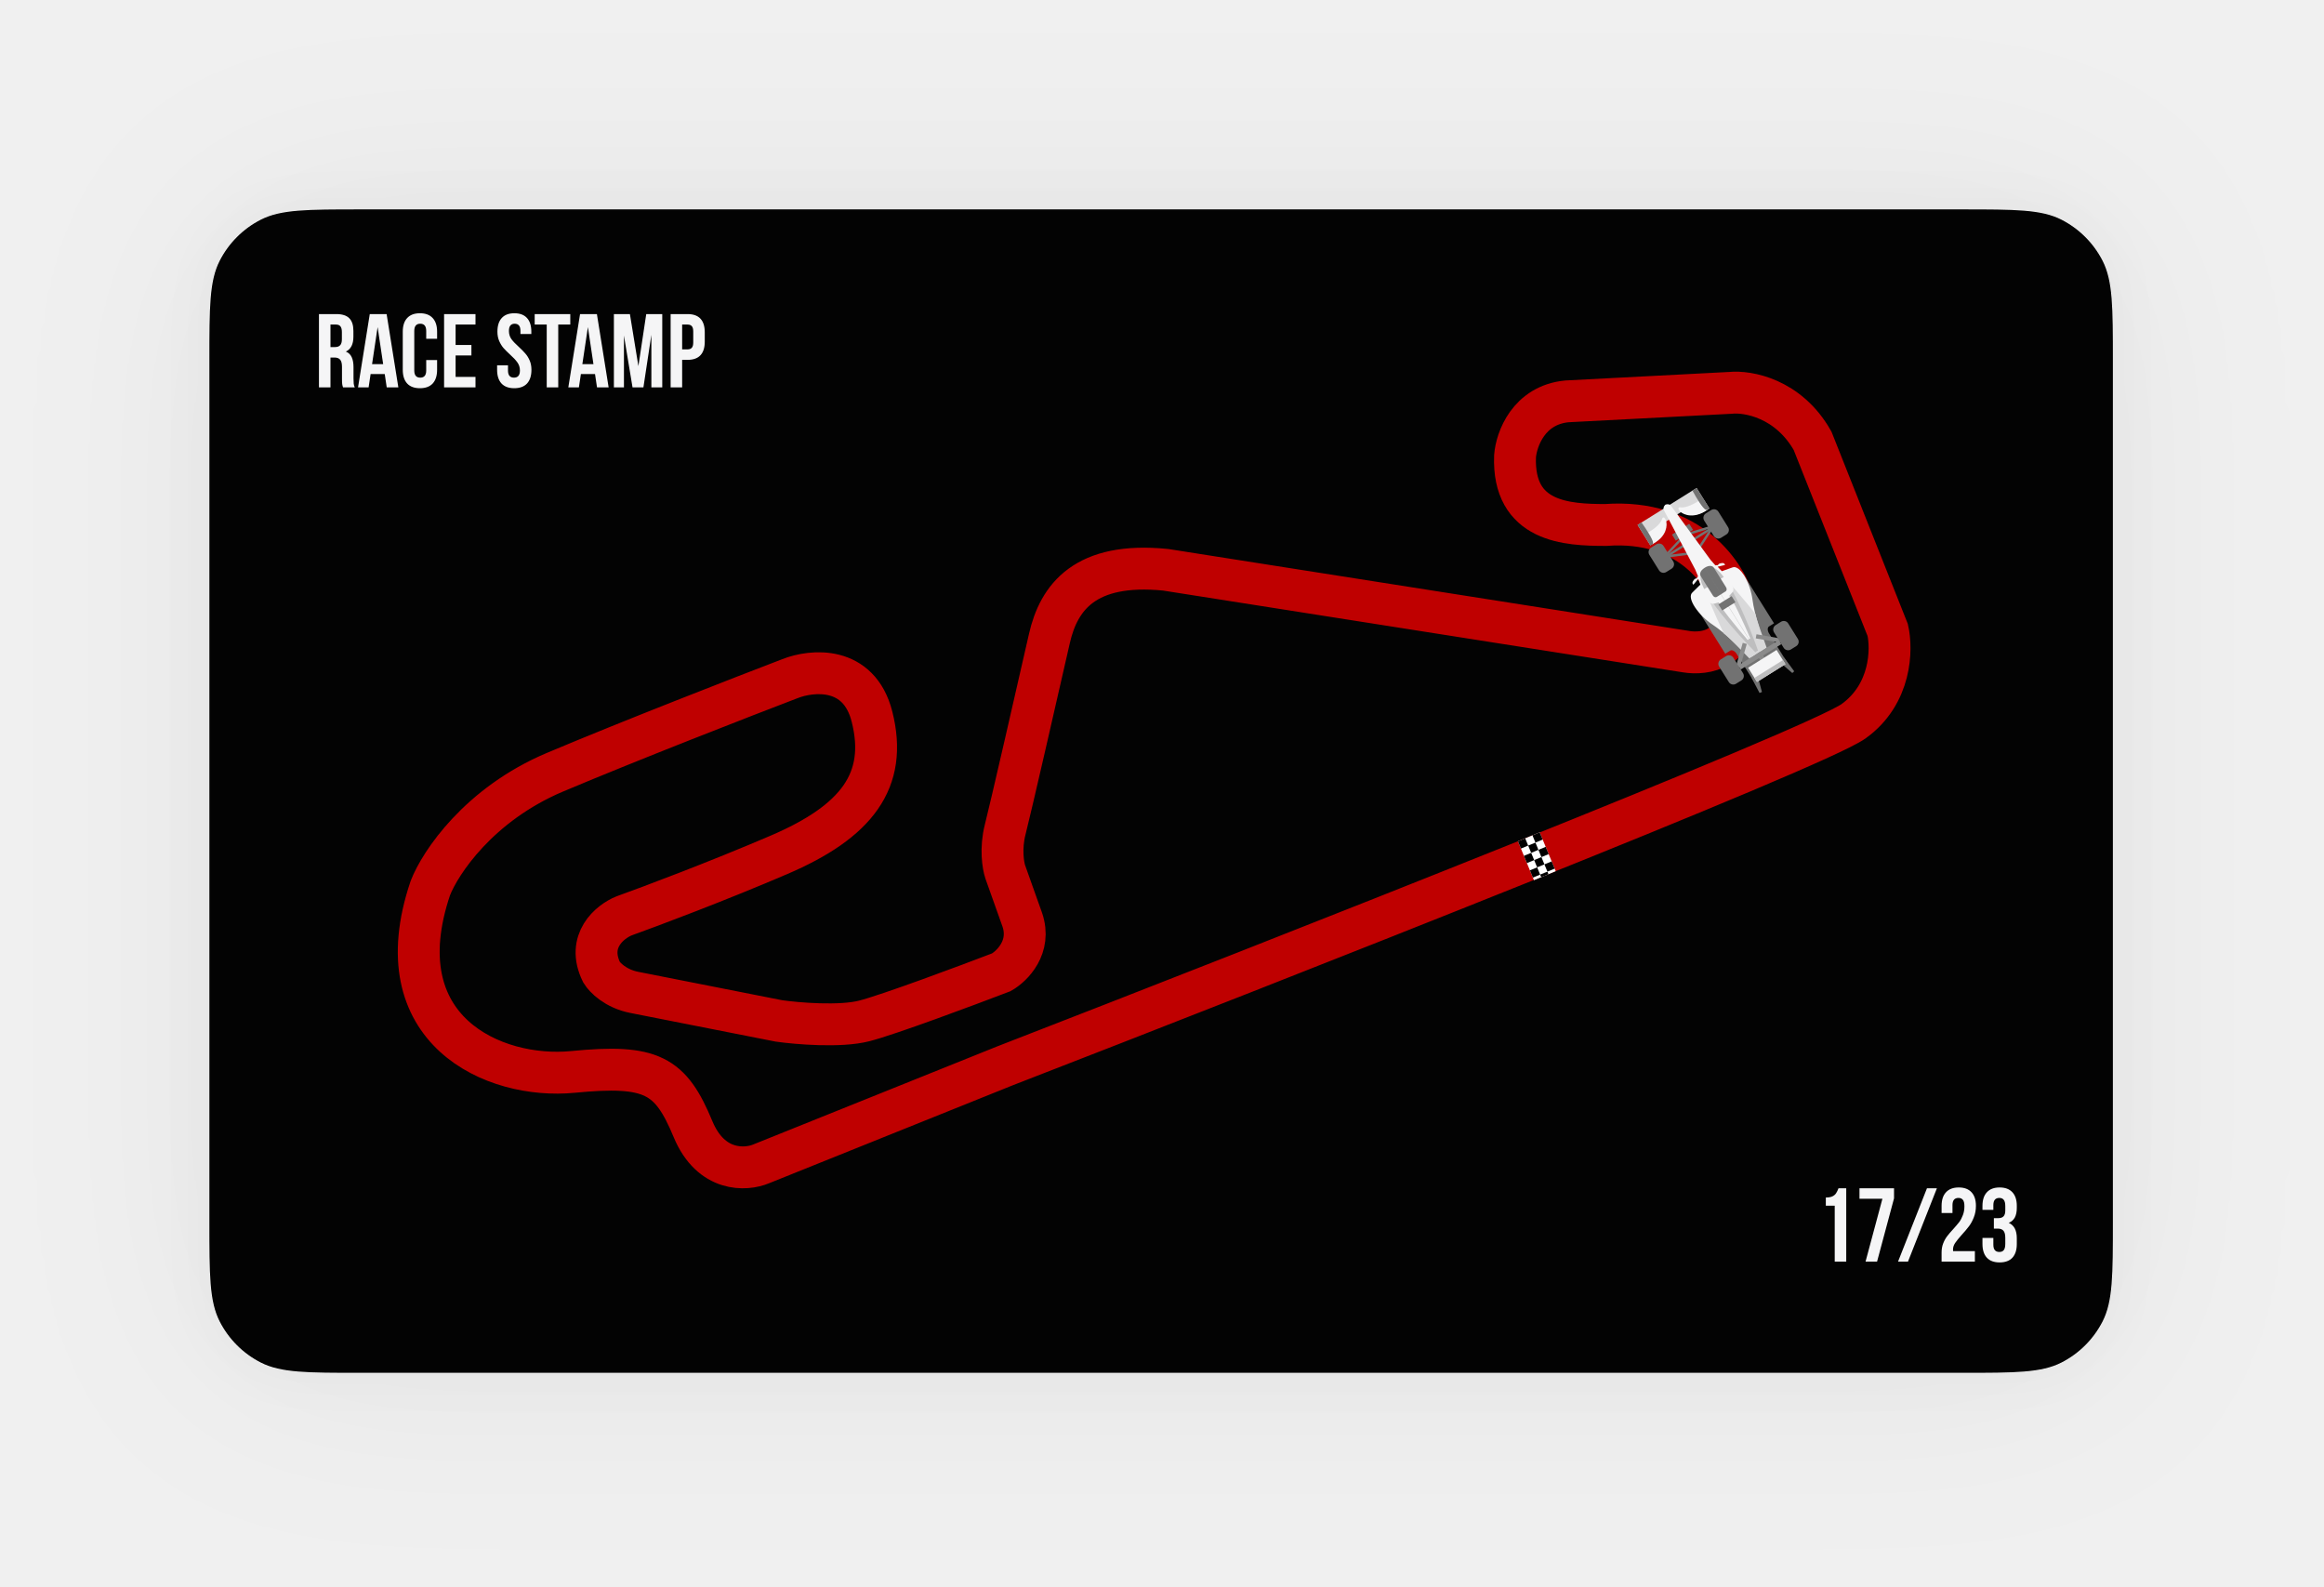
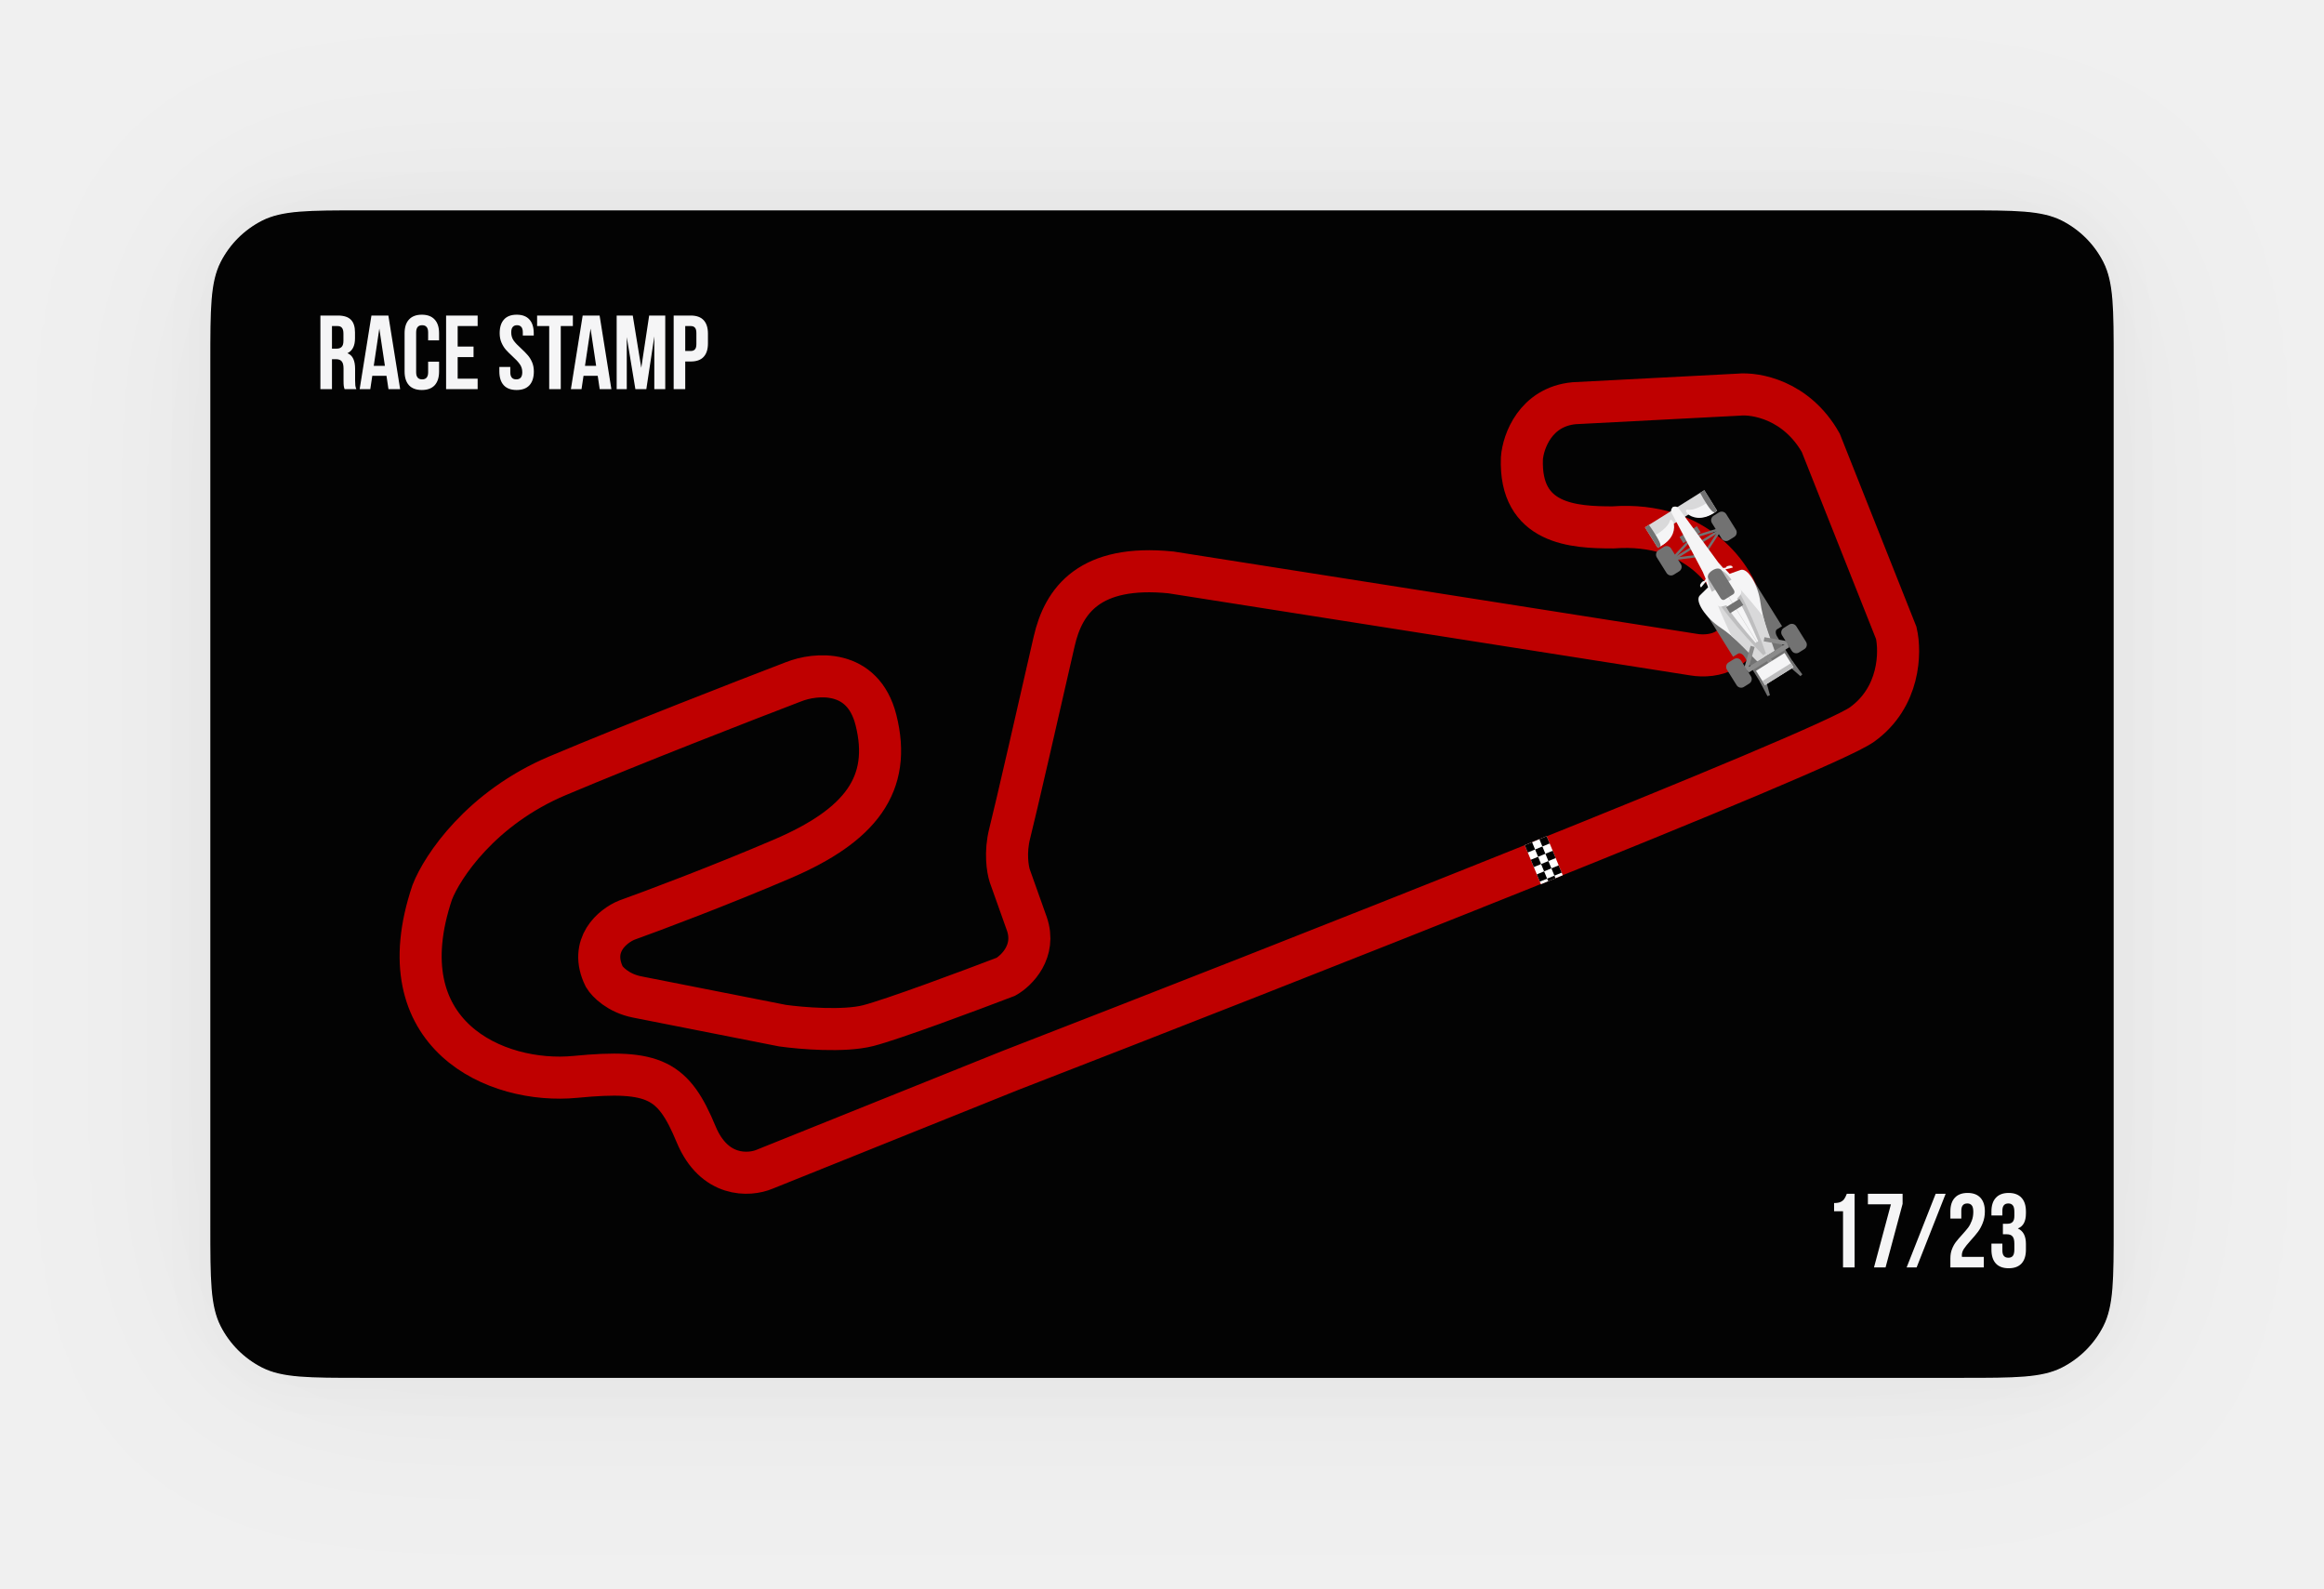
- <svg xmlns="http://www.w3.org/2000/svg" width="444" height="303" viewBox="0 0 444 303" fill="none">
+ <svg xmlns="http://www.w3.org/2000/svg" width="442" height="302" viewBox="0 0 442 302" fill="none">
  <g filter="url(#filter0_dd_715_35134)">
-     <path d="M40 68.8C40 58.719 40 53.679 41.962 49.828C43.688 46.441 46.441 43.688 49.828 41.962C53.679 40 58.719 40 68.8 40H374.867C384.948 40 389.988 40 393.839 41.962C397.225 43.688 399.979 46.441 401.705 49.828C403.667 53.679 403.667 58.719 403.667 68.8V233.45C403.667 243.531 403.667 248.571 401.705 252.422C399.979 255.809 397.225 258.562 393.839 260.288C389.988 262.25 384.948 262.25 374.867 262.25H68.8C58.719 262.25 53.679 262.25 49.828 260.288C46.441 258.562 43.688 255.809 41.962 252.422C40 248.571 40 243.531 40 233.45V68.8Z" fill="#030303" />
+     <path d="M40 68.8C40 58.719 40 53.679 41.962 49.828C43.688 46.441 46.441 43.688 49.828 41.962C53.679 40 58.719 40 68.8 40H373.2C383.281 40 388.321 40 392.172 41.962C395.559 43.688 398.312 46.441 400.038 49.828C402 53.679 402 58.719 402 68.8V233.2C402 243.281 402 248.321 400.038 252.172C398.312 255.559 395.559 258.312 392.172 260.038C388.321 262 383.281 262 373.2 262H68.8C58.719 262 53.679 262 49.828 260.038C46.441 258.312 43.688 255.559 41.962 252.172C40 248.321 40 243.281 40 233.2V68.8Z" fill="#030303" />
    <path d="M348.824 228.76C349.357 228.76 349.777 228.687 350.084 228.54C350.404 228.38 350.637 228.18 350.784 227.94C350.944 227.7 351.097 227.387 351.244 227H352.724V241H350.524V230.32H348.824V228.76ZM361.854 228.92L358.614 241H356.414L359.634 229H355.254V227H361.854V228.92ZM370.043 227L364.523 241H362.623L368.143 227H370.043ZM375.301 230.44C375.301 229.84 375.201 229.427 375.001 229.2C374.814 228.96 374.534 228.84 374.161 228.84C373.401 228.84 373.021 229.3 373.021 230.22V231.72H370.941V230.36C370.941 229.227 371.221 228.36 371.781 227.76C372.341 227.147 373.154 226.84 374.221 226.84C375.287 226.84 376.101 227.147 376.661 227.76C377.221 228.36 377.501 229.227 377.501 230.36C377.501 231.147 377.367 231.873 377.101 232.54C376.847 233.193 376.541 233.76 376.181 234.24C375.821 234.72 375.354 235.273 374.781 235.9C374.207 236.54 373.787 237.06 373.521 237.46C373.254 237.86 373.121 238.273 373.121 238.7C373.121 238.833 373.127 238.933 373.141 239H377.301V241H370.941V239.28C370.941 238.627 371.041 238.047 371.241 237.54C371.441 237.02 371.687 236.567 371.981 236.18C372.274 235.793 372.661 235.34 373.141 234.82C373.634 234.273 374.021 233.82 374.301 233.46C374.581 233.087 374.814 232.647 375.001 232.14C375.201 231.633 375.301 231.067 375.301 230.44ZM383.11 230.44C383.11 229.84 383.01 229.427 382.81 229.2C382.624 228.96 382.344 228.84 381.97 228.84C381.21 228.84 380.83 229.3 380.83 230.22V231.12H378.75V230.36C378.75 229.227 379.03 228.36 379.59 227.76C380.15 227.147 380.964 226.84 382.03 226.84C383.097 226.84 383.91 227.147 384.47 227.76C385.03 228.36 385.31 229.227 385.31 230.36V230.72C385.31 231.48 385.184 232.1 384.93 232.58C384.677 233.047 384.29 233.387 383.77 233.6C384.797 234.053 385.31 235.033 385.31 236.54V237.64C385.31 238.773 385.03 239.647 384.47 240.26C383.91 240.86 383.097 241.16 382.03 241.16C380.964 241.16 380.15 240.86 379.59 240.26C379.03 239.647 378.75 238.773 378.75 237.64V236.48H380.83V237.78C380.83 238.7 381.21 239.16 381.97 239.16C382.344 239.16 382.624 239.047 382.81 238.82C383.01 238.58 383.11 238.167 383.11 237.58V236.48C383.11 235.84 382.997 235.387 382.77 235.12C382.544 234.84 382.177 234.7 381.67 234.7H380.93V232.7H381.79C382.23 232.7 382.557 232.587 382.77 232.36C382.997 232.133 383.11 231.753 383.11 231.22V230.44Z" fill="#F5F5F6" />
    <path d="M65.537 74C65.457 73.773 65.403 73.56 65.377 73.36C65.35 73.16 65.337 72.8 65.337 72.28V70.08C65.337 69.44 65.223 68.987 64.997 68.72C64.77 68.44 64.403 68.3 63.897 68.3H63.137V74H60.937V60H64.257C65.39 60 66.217 60.267 66.737 60.8C67.257 61.32 67.517 62.127 67.517 63.22V64.32C67.517 65.76 67.037 66.707 66.077 67.16C66.597 67.373 66.97 67.733 67.197 68.24C67.423 68.733 67.537 69.367 67.537 70.14V72.3C67.537 72.7 67.55 73.027 67.577 73.28C67.603 73.52 67.67 73.76 67.777 74H65.537ZM63.137 66.3H63.997C64.437 66.3 64.763 66.187 64.977 65.96C65.203 65.733 65.317 65.353 65.317 64.82V63.44C65.317 62.933 65.223 62.567 65.037 62.34C64.863 62.113 64.583 62 64.197 62H63.137V66.3ZM73.884 74L73.504 71.46H70.804L70.424 74H68.404L70.644 60H73.864L76.104 74H73.884ZM73.204 69.56L72.144 62.48L71.084 69.56H73.204ZM83.508 70.64C83.508 71.773 83.228 72.647 82.668 73.26C82.108 73.86 81.295 74.16 80.228 74.16C79.162 74.16 78.348 73.86 77.788 73.26C77.228 72.647 76.948 71.773 76.948 70.64V63.36C76.948 62.227 77.228 61.36 77.788 60.76C78.348 60.147 79.162 59.84 80.228 59.84C81.295 59.84 82.108 60.147 82.668 60.76C83.228 61.36 83.508 62.227 83.508 63.36V64.72H81.428V63.22C81.428 62.3 81.048 61.84 80.288 61.84C79.528 61.84 79.148 62.3 79.148 63.22V70.78C79.148 71.687 79.528 72.14 80.288 72.14C81.048 72.14 81.428 71.687 81.428 70.78V68.78H83.508V70.64ZM90.063 65.9V67.9H87.043V72H90.843V74H84.843V60H90.843V62H87.043V65.9H90.063ZM95.032 63.36C95.032 62.227 95.305 61.36 95.852 60.76C96.398 60.147 97.205 59.84 98.272 59.84C99.338 59.84 100.145 60.147 100.692 60.76C101.238 61.36 101.512 62.227 101.512 63.36V63.8H99.432V63.22C99.432 62.74 99.338 62.393 99.152 62.18C98.965 61.953 98.692 61.84 98.332 61.84C97.972 61.84 97.698 61.953 97.512 62.18C97.325 62.393 97.232 62.74 97.232 63.22C97.232 63.807 97.385 64.32 97.692 64.76C98.012 65.2 98.485 65.7 99.112 66.26C99.632 66.74 100.052 67.167 100.372 67.54C100.692 67.9 100.965 68.34 101.192 68.86C101.418 69.38 101.532 69.973 101.532 70.64C101.532 71.773 101.252 72.647 100.692 73.26C100.132 73.86 99.318 74.16 98.252 74.16C97.185 74.16 96.372 73.86 95.812 73.26C95.252 72.647 94.972 71.773 94.972 70.64V69.78H97.052V70.78C97.052 71.687 97.432 72.14 98.192 72.14C98.952 72.14 99.332 71.687 99.332 70.78C99.332 70.193 99.172 69.68 98.852 69.24C98.545 68.8 98.078 68.3 97.452 67.74C96.932 67.26 96.512 66.84 96.192 66.48C95.872 66.107 95.598 65.66 95.372 65.14C95.145 64.62 95.032 64.027 95.032 63.36ZM108.952 60V62H106.652V74H104.452V62H102.152V60H108.952ZM114.059 74L113.679 71.46H110.979L110.599 74H108.579L110.819 60H114.039L116.279 74H114.059ZM113.379 69.56L112.319 62.48L111.259 69.56H113.379ZM123.464 60H126.524V74H124.444V63.96L122.924 74H120.844L119.204 64.1V74H117.284V60H120.344L121.964 69.94L123.464 60ZM131.364 60C132.458 60 133.278 60.293 133.824 60.88C134.371 61.467 134.644 62.327 134.644 63.46V65.28C134.644 66.413 134.371 67.273 133.824 67.86C133.278 68.447 132.458 68.74 131.364 68.74H130.324V74H128.124V60H131.364ZM130.324 66.74H131.364C131.724 66.74 131.991 66.64 132.164 66.44C132.351 66.24 132.444 65.9 132.444 65.42V63.32C132.444 62.84 132.351 62.5 132.164 62.3C131.991 62.1 131.724 62 131.364 62H130.324V66.74Z" fill="#F5F5F6" />
    <path d="M192.05 203.588L145.423 222.33C142.512 223.56 135.831 223.953 132.397 215.689C128.105 205.359 124.552 203.293 109.454 204.768C94.356 206.244 73.04 196.799 82.218 169.645C84.093 164.824 91.484 153.647 106.049 147.508C120.614 141.369 142.019 133.046 150.9 129.651C155.094 127.979 164.103 127.083 166.59 136.883C169.699 149.132 163.63 156.954 148.828 163.299C136.986 168.376 124.157 173.187 119.223 174.958C116.559 176.04 111.97 179.71 114.93 185.731C115.523 186.715 117.595 188.86 121.147 189.568C124.7 190.276 141.081 193.503 148.828 195.028C152.331 195.52 160.492 196.209 165.11 195.028C169.728 193.848 184.501 188.338 191.31 185.731C193.382 184.55 197.083 180.89 195.307 175.696L192.05 166.546C191.656 165.365 191.103 162.089 192.05 158.429C192.998 154.769 198.07 132.603 200.487 121.977C202.278 114.108 207.296 107.308 222.691 108.843L322.162 124.487C325.665 125.077 332.405 124.103 331.339 115.484C329.908 109.926 322.991 99.103 306.768 100.284C299.366 100.284 288.975 99.782 289.449 87.15C289.696 83.952 292.025 77.38 299.366 76.671L330.599 75.048C333.905 74.704 341.671 76.052 346.29 84.198L360.648 120.354C361.487 123.994 361.358 132.574 354.135 137.768C346.911 142.963 243.069 183.812 192.05 203.588Z" stroke-width="8" stroke="#BF0000" />
    <g clip-path="url(#clip0_715_35134)">
      <g clip-path="url(#clip1_715_35134)">
        <rect width="6" height="24" transform="translate(290 160.715) rotate(-22.4086)" fill="white" />
        <rect width="1.5" height="1.5" transform="translate(290 160.715) rotate(-22.4086)" fill="black" />
        <rect width="1.5" height="1.5" transform="translate(291.145 163.488) rotate(-22.4086)" fill="black" />
        <rect width="1.5" height="1.5" transform="translate(292.287 166.262) rotate(-22.4086)" fill="black" />
        <rect width="1.5" height="1.5" transform="translate(291.959 161.53) rotate(-22.4086)" fill="black" />
        <rect width="1.5" height="1.5" transform="translate(293.102 164.303) rotate(-22.4086)" fill="black" />
        <rect width="1.5" height="1.5" transform="translate(294.246 167.077) rotate(-22.4086)" fill="black" />
        <rect width="1.5" height="1.5" transform="translate(292.773 159.571) rotate(-22.4086)" fill="black" />
        <rect width="1.5" height="1.5" transform="translate(293.918 162.345) rotate(-22.4086)" fill="black" />
        <rect width="1.5" height="1.5" transform="translate(295.061 165.119) rotate(-22.4086)" fill="black" />
        <rect width="1.5" height="1.5" transform="translate(296.203 167.891) rotate(-22.4086)" fill="black" />
        <rect width="1.5" height="1.5" transform="translate(294.732 160.386) rotate(-22.4086)" fill="black" />
        <rect width="1.5" height="1.5" transform="translate(295.875 163.16) rotate(-22.4086)" fill="black" />
        <rect width="1.5" height="1.5" transform="translate(297.02 165.932) rotate(-22.4086)" fill="black" />
      </g>
    </g>
    <rect x="323.455" y="101.222" width="3.889" height="1.373" transform="rotate(148 323.455 101.222)" fill="#727272" />
    <rect x="327.141" y="101.076" width="4.118" height="0.458" transform="rotate(148 327.141 101.076)" fill="#727272" />
    <rect x="327.08" y="101.302" width="3.977" height="0.458" transform="rotate(123.149 327.08 101.302)" fill="#727272" />
    <rect width="3.977" height="0.458" transform="matrix(-0.955961 0.293494 0.293494 0.955961 326.666 100.486)" fill="#727272" />
    <rect width="4.118" height="0.458" transform="matrix(0.848048 -0.529919 -0.529919 -0.848048 318.605 106.411)" fill="#727272" />
    <rect width="3.977" height="0.458" transform="matrix(0.992226 -0.12445 -0.12445 -0.992226 318.836 106.454)" fill="#727272" />
    <rect x="318.285" y="105.724" width="3.977" height="0.458" transform="rotate(-46.9327 318.285 105.724)" fill="#727272" />
    <path d="M324.062 93.561L326.244 97.053C323.858 98.76 321.985 98.007 321.346 97.416L319.6 98.507L318.63 96.955L324.062 93.561Z" fill="#D9D9DA" stroke-width="0.5" stroke="#D9D9DA" />
    <path d="M320.91 97.148C322.171 97.439 324.281 96.211 325.081 95.621L326.051 97.173C323.665 98.88 321.791 98.126 321.153 97.536L320.91 97.148Z" fill="#F5F5F6" stroke-width="0.5" stroke-linejoin="round" stroke="#F5F5F6" />
    <path d="M324.062 93.559L326.244 97.051L326.05 97.172C325.546 97.056 324.256 94.876 323.674 93.801L324.062 93.559Z" fill="#727272" stroke-width="0.5" stroke="#727272" />
    <path d="M313.205 100.36L315.379 103.84C317.959 102.443 318.106 100.434 317.857 99.604L319.603 98.513L318.637 96.966L313.205 100.36Z" fill="#D9D9DA" stroke-width="0.5" stroke="#D9D9DA" />
    <path d="M317.813 99.1C317.56 100.331 315.64 101.621 314.803 102.054L315.768 103.598C318.217 102.282 318.312 100.308 318.054 99.486L317.813 99.1Z" fill="#F5F5F6" stroke-width="0.5" stroke-linejoin="round" stroke="#F5F5F6" />
    <path d="M313.205 100.36L315.387 103.852L315.559 103.745C315.641 103.262 314.253 101.144 313.549 100.145L313.205 100.36Z" fill="#727272" stroke-width="0.5" stroke="#727272" />
    <path d="M337.978 121.011L342.585 128.383C341.615 126.831 340.613 126.378 340.233 126.346L337.905 127.8L328.449 112.668L333.105 109.759L338.924 119.071L337.954 119.677C337.685 119.845 337.615 120.429 337.978 121.011Z" fill="#727272" />
    <path d="M342.584 128.383L340.232 126.346" stroke-width="0.5" stroke="black" />
    <path d="M340.814 125.982L340.232 126.346L342.584 128.383L340.814 125.982Z" fill="#727272" stroke-width="0.5" stroke="#727272" />
    <path d="M331.772 124.888L336.378 132.26C335.408 130.708 335.441 129.608 335.578 129.253L337.906 127.798L328.451 112.666L323.795 115.575L329.614 124.887L330.584 124.281C330.852 124.113 331.408 124.306 331.772 124.888Z" fill="#727272" />
    <path d="M336.379 132.261L335.579 129.254" stroke-width="0.5" stroke="black" />
    <path d="M334.997 129.618L335.579 129.254L336.379 132.261L334.997 129.618Z" fill="#727272" stroke-width="0.5" stroke="#727272" />
    <path d="M334.825 114.619C335.154 117.218 336.643 121.845 337.346 123.833L335.794 124.803L318.095 96.479C318.716 96.091 319.194 96.512 319.356 96.77L326.799 106.955L327.721 107.998L328.23 107.95C328.288 107.698 328.642 107.602 328.812 107.586C329.374 107.45 329.547 107.756 329.564 107.926L328.157 108.265L328.957 109.114L330.946 108.411C332.425 107.756 334.413 111.369 334.825 114.619Z" fill="#F5F5F6" />
    <path d="M327.237 119.359C329.429 120.795 332.935 124.161 334.414 125.664L335.966 124.695L318.267 96.371C317.646 96.758 317.814 97.373 317.976 97.631L323.867 108.786L324.401 110.072L324.134 110.508C323.882 110.45 323.641 110.726 323.552 110.872C323.183 111.318 323.382 111.607 323.528 111.696L324.449 110.581L324.861 111.672L323.358 113.151C322.121 114.194 324.497 117.564 327.237 119.359Z" fill="#F5F5F6" />
    <path d="M337.517 123.726L335.771 124.817L325.952 109.103L327.116 108.375C328.125 108.608 333.056 114.285 335.359 117.251C335.534 118.221 336.911 122.036 337.517 123.726Z" fill="#D9D9DA" />
    <path d="M334.219 125.787L335.965 124.696L326.146 108.982L324.982 109.709C324.749 110.718 327.689 117.639 329.346 121.01C330.141 121.592 332.967 124.502 334.219 125.787Z" fill="#D9D9DA" />
    <path d="M335.362 124.598C333.575 122.785 330.909 119.894 328.715 117.113C327.619 115.723 326.635 114.354 325.939 113.157C325.591 112.559 325.312 111.998 325.126 111.495C324.942 110.996 324.842 110.534 324.874 110.14L324.885 110.015L325.957 109.345L325.957 109.344L327.358 108.469L327.475 108.514C327.843 108.658 328.214 108.95 328.582 109.335C328.952 109.722 329.334 110.219 329.719 110.794C330.49 111.944 331.289 113.428 332.058 115.023C333.596 118.214 335.025 121.878 335.871 124.279L335.604 124.408L335.362 124.598Z" fill="#BEBEBF" />
    <path d="M334.102 122.103L333.893 122.256C332.954 121.176 331.55 119.513 330.389 118.031C329.809 117.291 329.286 116.592 328.912 116.033C328.726 115.754 328.572 115.504 328.467 115.298C328.427 115.219 328.394 115.143 328.366 115.073L327.814 115.232C327.638 115.295 327.393 115.367 327.133 115.329C326.847 115.286 326.581 115.117 326.367 114.775L325.277 113.027L325.144 112.815L327.615 111.271L327.617 111.275L327.42 111.398L334.099 122.086L334.119 122.076L334.148 122.054L327.47 111.368L329.742 109.949L329.875 110.161L330.968 111.907C331.182 112.249 331.217 112.562 331.13 112.838C331.05 113.089 330.878 113.278 330.744 113.408L330.359 113.835C330.41 113.89 330.464 113.953 330.517 114.024C330.656 114.208 330.814 114.456 330.983 114.746C331.321 115.327 331.72 116.104 332.131 116.95C332.954 118.643 333.834 120.634 334.393 121.951L334.102 122.103Z" fill="#F5F5F6" />
    <path d="M329.315 114.823L330.828 113.878L331.555 115.042L330.042 115.987L329.315 114.823ZM328.304 115.455L329.314 114.824L330.041 115.987L329.031 116.618L328.304 115.455Z" fill="#727272" />
    <path d="M325.682 108.455C326.691 107.825 327.266 108.185 327.427 108.444L329.73 112.129C330.021 112.595 329.814 112.886 329.674 112.974L328.834 113.499L325.682 108.455ZM327.994 114.027C327.854 114.115 327.5 114.174 327.209 113.708L324.906 110.022C324.744 109.763 324.674 109.088 325.682 108.458L328.834 113.502L327.994 114.027Z" fill="#727272" />
    <rect x="320.207" y="108.108" width="3.203" height="5.49" rx="1" transform="rotate(148 320.207 108.108)" fill="#727272" />
    <rect x="330.682" y="101.561" width="3.203" height="5.49" rx="1" transform="rotate(148 330.682 101.561)" fill="#727272" />
    <rect x="340.062" y="122.762" width="4.695" height="0.798" transform="rotate(-170.024 340.062 122.762)" fill="#8B8B8B" />
    <rect x="340.322" y="123.052" width="4.575" height="0.915" transform="rotate(148 340.322 123.052)" fill="#8B8B8B" />
    <rect x="337.314" y="126.009" width="0.458" height="1.83" transform="rotate(148 337.314 126.009)" fill="#8B8B8B" />
    <rect width="4.695" height="0.798" transform="matrix(0.276046 -0.961145 -0.961145 -0.276046 332.424 127.535)" fill="#8B8B8B" />
    <rect width="4.575" height="0.915" transform="matrix(0.848048 -0.529919 -0.529919 -0.848048 332.57 127.895)" fill="#8B8B8B" />
    <rect width="0.458" height="1.83" transform="matrix(0.848048 -0.529919 -0.529919 -0.848048 336.549 126.489)" fill="#8B8B8B" />
    <rect x="344.018" y="122.901" width="3.203" height="5.49" rx="1" transform="rotate(148 344.018 122.901)" fill="#727272" />
    <rect x="341.107" y="126.878" width="6.405" height="3.203" transform="rotate(148 341.107 126.878)" fill="#F5F5F6" />
    <rect x="341.107" y="126.878" width="6.405" height="0.915" transform="rotate(148 341.107 126.878)" fill="#BEBEBF" />
    <rect x="333.539" y="129.449" width="3.203" height="5.49" rx="1" transform="rotate(148 333.539 129.449)" fill="#727272" />
  </g>
  <defs>
-     <filter id="filter0_dd_715_35134" x="0" y="0" width="443.666" height="302.25" filterUnits="userSpaceOnUse" color-interpolation-filters="sRGB">
+     <filter id="filter0_dd_715_35134" x="0" y="0" width="442" height="302" filterUnits="userSpaceOnUse" color-interpolation-filters="sRGB">
      <feFlood flood-opacity="0" result="BackgroundImageFix" />
      <feColorMatrix in="SourceAlpha" type="matrix" values="0 0 0 0 0 0 0 0 0 0 0 0 0 0 0 0 0 0 127 0" result="hardAlpha" />
      <feOffset />
      <feGaussianBlur stdDeviation="20" />
      <feComposite in2="hardAlpha" operator="out" />
      <feColorMatrix type="matrix" values="0 0 0 0 0.012 0 0 0 0 0.012 0 0 0 0 0.012 0 0 0 0.05 0" />
      <feBlend mode="normal" in2="BackgroundImageFix" result="effect1_dropShadow_715_35134" />
      <feColorMatrix in="SourceAlpha" type="matrix" values="0 0 0 0 0 0 0 0 0 0 0 0 0 0 0 0 0 0 127 0" result="hardAlpha" />
      <feOffset />
      <feGaussianBlur stdDeviation="5" />
      <feComposite in2="hardAlpha" operator="out" />
      <feColorMatrix type="matrix" values="0 0 0 0 0.012 0 0 0 0 0.012 0 0 0 0 0.012 0 0 0 0.03 0" />
      <feBlend mode="normal" in2="effect1_dropShadow_715_35134" result="effect2_dropShadow_715_35134" />
      <feBlend mode="normal" in="SourceGraphic" in2="effect2_dropShadow_715_35134" result="shape" />
    </filter>
    <clipPath id="clip0_715_35134">
      <rect width="4.5" height="8.03" fill="white" transform="translate(290 160.715) rotate(-22.4086)" />
    </clipPath>
    <clipPath id="clip1_715_35134">
      <rect width="6" height="24" fill="white" transform="translate(290 160.715) rotate(-22.4086)" />
    </clipPath>
  </defs>
</svg>
